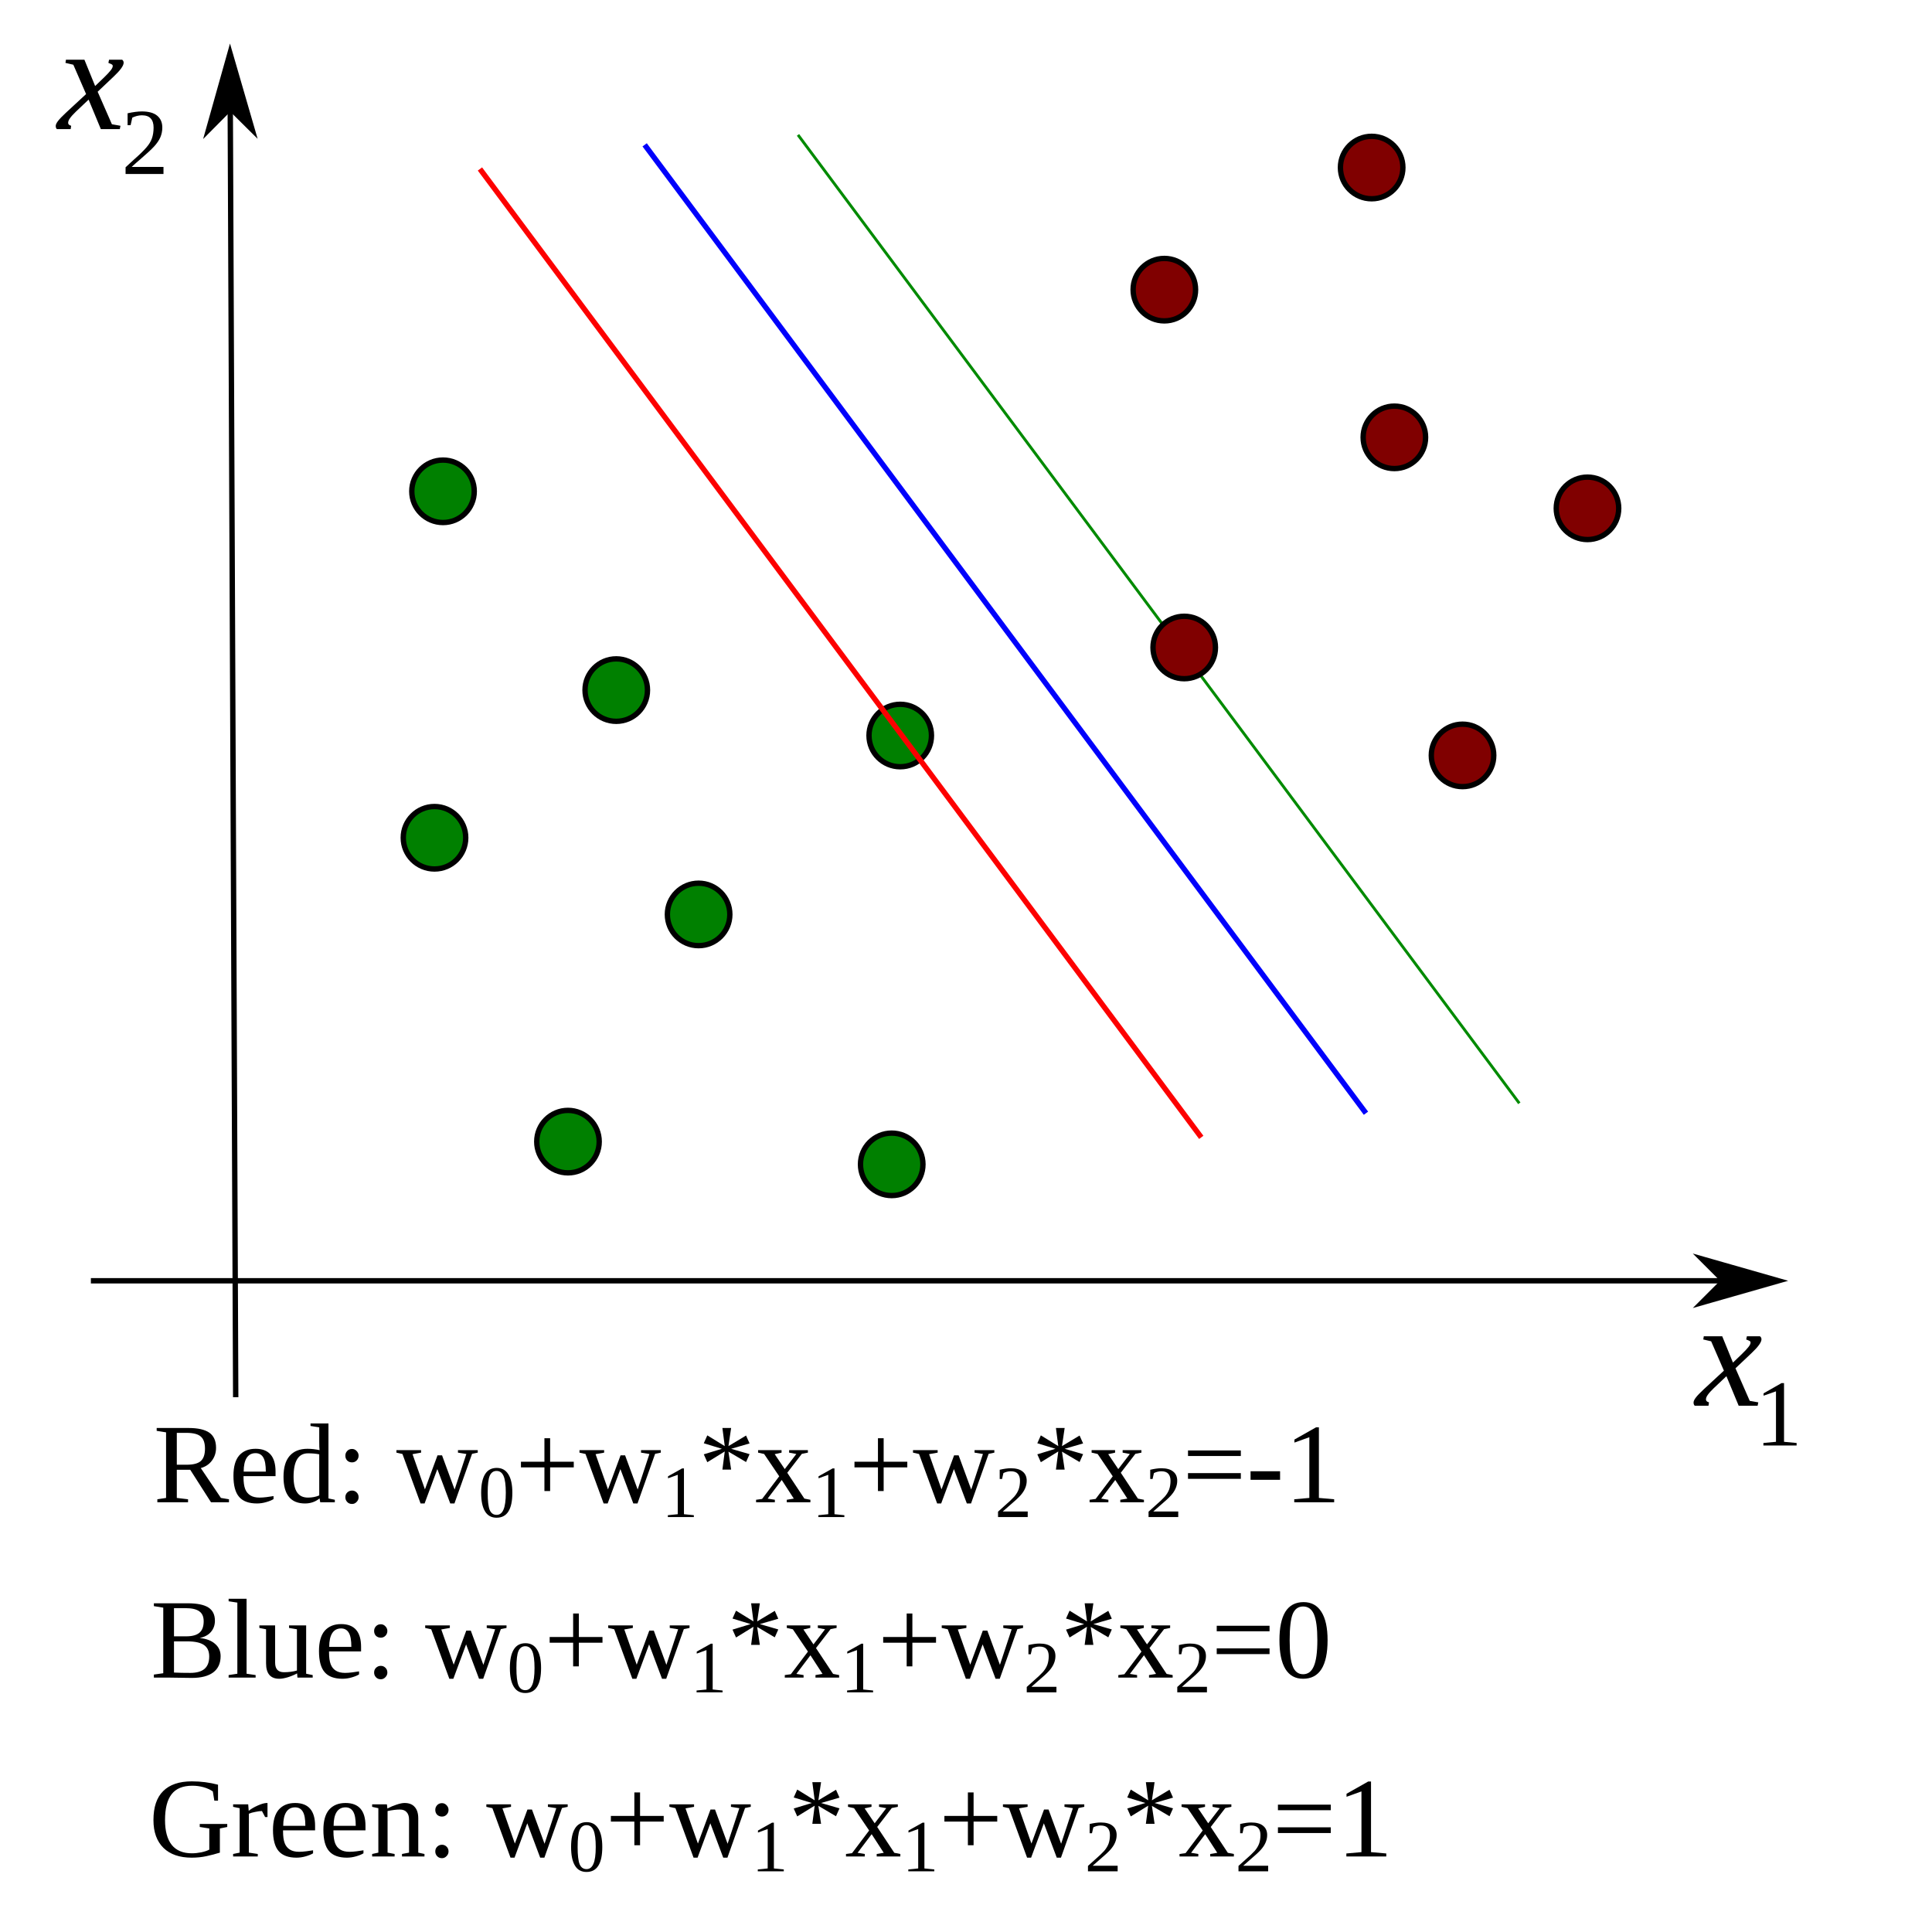
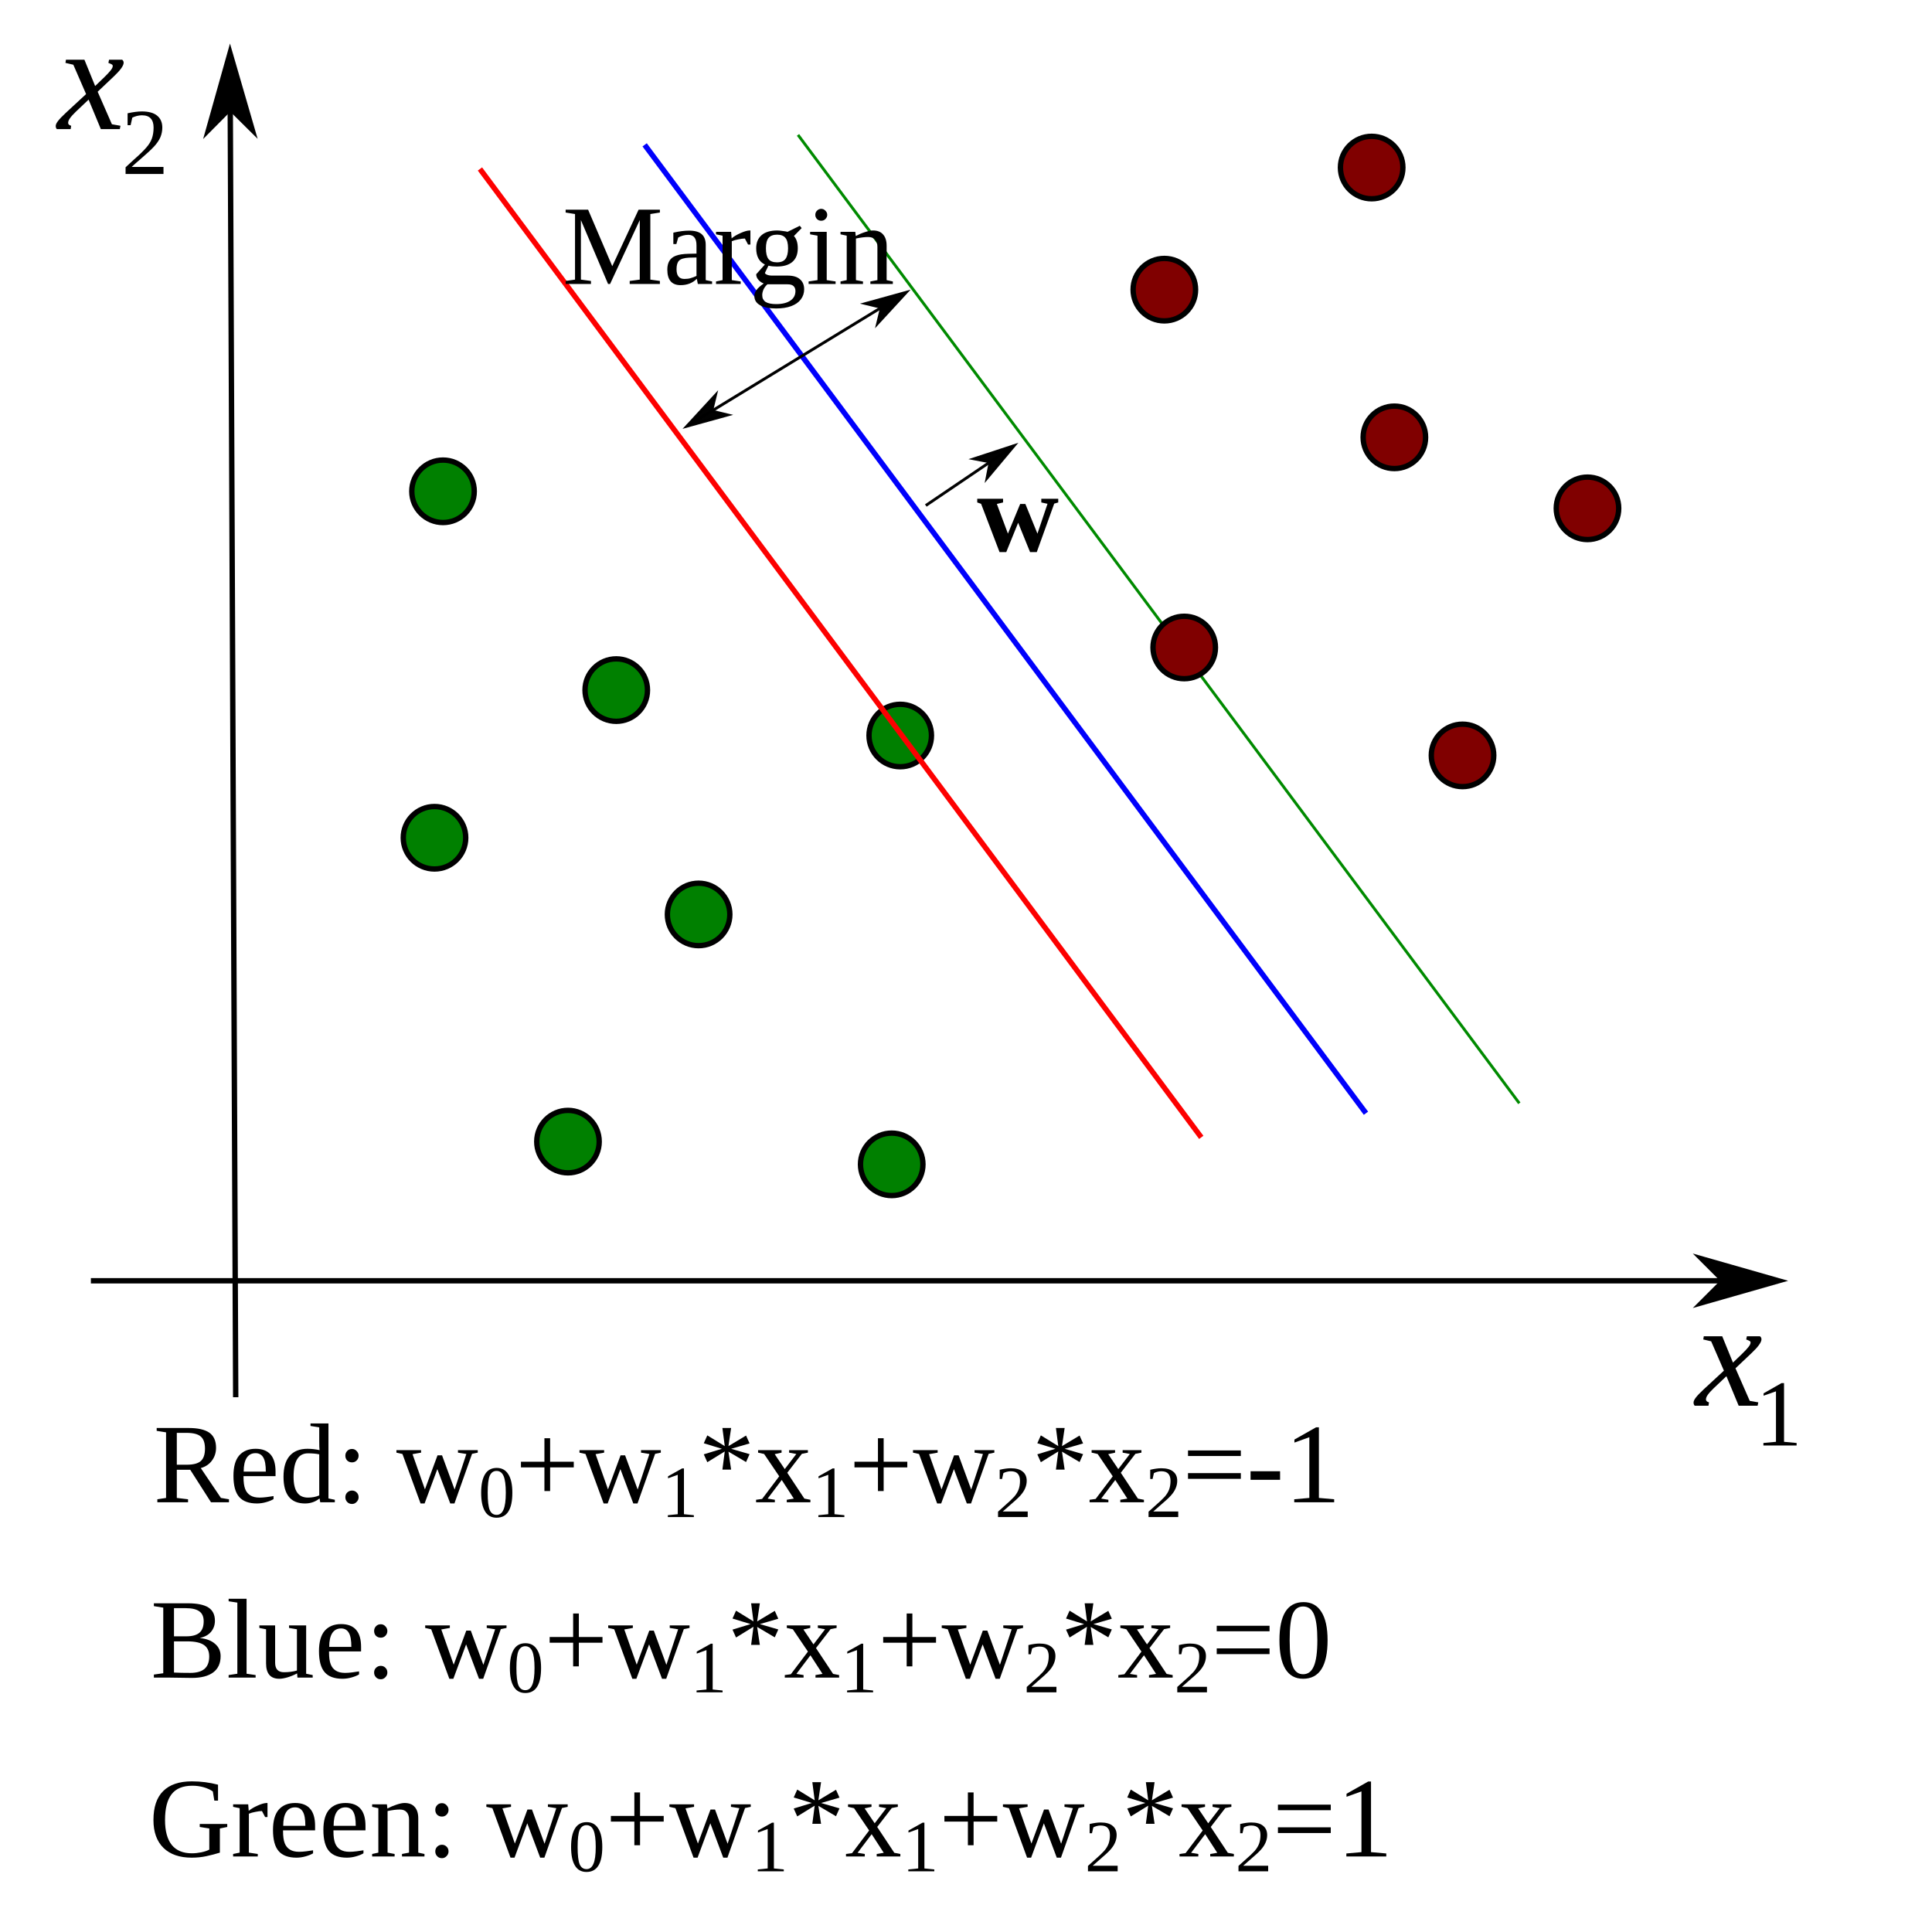
<svg xmlns="http://www.w3.org/2000/svg" width="180mm" height="180mm" viewBox="0 0 180 180" version="1.1" id="svg8">
  <defs id="defs2">
+     <marker style="overflow:visible" id="marker1019" refX="0" refY="0" orient="auto">
+       <path transform="matrix(-0.8,0,0,-0.8,-10,0)" style="fill:#000000;fill-opacity:0.99;fill-rule:evenodd;stroke:#000000;stroke-width:1pt;stroke-opacity:0.99" d="M 0,0 5,-5 -12.5,0 5,5 Z" id="path1017" />
+     </marker>
+     <marker style="overflow:visible" id="marker937" refX="0" refY="0" orient="auto">
+       <path transform="matrix(-0.8,0,0,-0.8,-10,0)" style="fill:#000000;fill-opacity:0.99;fill-rule:evenodd;stroke:#000000;stroke-width:1pt;stroke-opacity:0.99" d="M 0,0 5,-5 -12.5,0 5,5 Z" id="path935" />
+     </marker>
    <marker style="overflow:visible" id="marker1482" refX="0" refY="0" orient="auto">
      <path transform="matrix(0.8,0,0,0.8,10,0)" style="fill:#fc0000;fill-opacity:1;fill-rule:evenodd;stroke:#fc0000;stroke-width:1pt;stroke-opacity:1" d="M 0,0 5,-5 -12.5,0 5,5 Z" id="path1480" />
    </marker>
    <marker style="overflow:visible" id="marker1436" refX="0" refY="0" orient="auto">
      <path transform="matrix(-0.8,0,0,-0.8,-10,0)" style="fill:#fc0000;fill-opacity:1;fill-rule:evenodd;stroke:#fc0000;stroke-width:1pt;stroke-opacity:1" d="M 0,0 5,-5 -12.5,0 5,5 Z" id="path1434" />
    </marker>
    <marker style="overflow:visible" id="marker1159" refX="0" refY="0" orient="auto">
      <path transform="matrix(0.8,0,0,0.8,10,0)" style="fill:#000000;fill-opacity:1;fill-rule:evenodd;stroke:#000000;stroke-width:1pt;stroke-opacity:1" d="M 0,0 5,-5 -12.5,0 5,5 Z" id="path1157" />
    </marker>
    <marker style="overflow:visible" id="Arrow1Lstart" refX="0" refY="0" orient="auto">
      <path transform="matrix(0.8,0,0,0.8,10,0)" style="fill:#000000;fill-opacity:1;fill-rule:evenodd;stroke:#000000;stroke-width:1pt;stroke-opacity:1" d="M 0,0 5,-5 -12.5,0 5,5 Z" id="path837" />
    </marker>
    <marker style="overflow:visible" id="Arrow1Lend" refX="0" refY="0" orient="auto">
      <path transform="matrix(-0.8,0,0,-0.8,-10,0)" style="fill:#000000;fill-opacity:1;fill-rule:evenodd;stroke:#000000;stroke-width:1pt;stroke-opacity:1" d="M 0,0 5,-5 -12.5,0 5,5 Z" id="path840" />
    </marker>
  </defs>
  <g id="layer1">
    <path style="fill:none;stroke:#000000;stroke-width:0.5;stroke-linecap:butt;stroke-linejoin:miter;stroke-miterlimit:3.9;stroke-dasharray:none;stroke-opacity:1;marker-start:url(#Arrow1Lstart)" d="M 21.431,5.027 21.96,130.175" id="path833" />
    <path style="fill:none;stroke:#000000;stroke-width:0.5;stroke-linecap:butt;stroke-linejoin:miter;stroke-miterlimit:4;stroke-dasharray:none;stroke-opacity:1;marker-end:url(#Arrow1Lend)" d="M 8.467,119.327 H 165.629" id="path835" />
    <g id="g1275" transform="translate(42.8625,-66.93958)">
      <text xml:space="preserve" style="font-size:10.583px;line-height:1.25;font-family:'Times New Roman';-inkscape-font-specification:'Times New Roman, ';stroke-width:0.265" x="115.094" y="197.908" id="text1211">
        <tspan id="tspan1209" x="115.094" y="197.908" style="font-style:italic;font-variant:normal;font-weight:normal;font-stretch:normal;font-size:14.111px;font-family:'Times New Roman';-inkscape-font-specification:'Times New Roman,  Italic';stroke-width:0.265">x</tspan>
      </text>
      <text xml:space="preserve" style="font-size:10.583px;line-height:1.25;font-family:'Times New Roman';-inkscape-font-specification:'Times New Roman, ';stroke-width:0.265" x="120.65" y="201.613" id="text1215">
        <tspan id="tspan1213" x="120.65" y="201.613" style="font-size:8.819px;stroke-width:0.265">1</tspan>
      </text>
    </g>
    <g id="g1269" transform="translate(-15.08125,-56.35625)">
      <text xml:space="preserve" style="font-size:10.583px;line-height:1.25;font-family:'Times New Roman';-inkscape-font-specification:'Times New Roman, ';stroke-width:0.265" x="26.392" y="72.565" id="text1215-1">
        <tspan id="tspan1213-0" x="26.392" y="72.565" style="font-size:8.819px;stroke-width:0.265">2</tspan>
      </text>
      <text xml:space="preserve" style="font-size:10.583px;line-height:1.25;font-family:'Times New Roman';-inkscape-font-specification:'Times New Roman, ';stroke-width:0.265" x="20.445" y="68.387" id="text1211-1">
        <tspan id="tspan1209-5" x="20.445" y="68.387" style="font-style:italic;font-variant:normal;font-weight:normal;font-stretch:normal;font-size:14.111px;font-family:'Times New Roman';-inkscape-font-specification:'Times New Roman,  Italic';stroke-width:0.265">x</tspan>
      </text>
    </g>
    <path style="fill:none;stroke:#0000fc;stroke-width:0.5;stroke-linecap:butt;stroke-linejoin:miter;stroke-miterlimit:4;stroke-dasharray:none;stroke-opacity:1" d="m 60.06,13.494 67.204,90.223" id="path1277" />
    <circle style="fill:#008000;stroke:#000000;stroke-width:0.5;stroke-miterlimit:4;stroke-dasharray:none;stop-color:#000000" id="path1281" cx="41.275" cy="45.773" r="2.91" />
    <circle style="fill:#008000;stroke:#000000;stroke-width:0.5;stroke-miterlimit:4;stroke-dasharray:none;stop-color:#000000" id="path1281-2" cx="40.481" cy="78.052" r="2.91" />
    <circle style="fill:#008000;stroke:#000000;stroke-width:0.5;stroke-miterlimit:4;stroke-dasharray:none;stop-color:#000000" id="path1281-6" cx="65.088" cy="85.196" r="2.91" />
    <circle style="fill:#008000;stroke:#000000;stroke-width:0.5;stroke-miterlimit:4;stroke-dasharray:none;stop-color:#000000" id="path1281-8" cx="83.873" cy="68.527" r="2.91" />
    <circle style="fill:#008000;stroke:#000000;stroke-width:0.5;stroke-miterlimit:4;stroke-dasharray:none;stop-color:#000000" id="path1281-3" cx="57.415" cy="64.294" r="2.91" />
    <circle style="fill:#008000;stroke:#000000;stroke-width:0.5;stroke-miterlimit:4;stroke-dasharray:none;stop-color:#000000" id="path1281-4" cx="52.917" cy="106.362" r="2.91" />
    <path style="fill:none;stroke:#008a00;stroke-width:0.265px;stroke-linecap:butt;stroke-linejoin:miter;stroke-opacity:1" d="M 74.348,12.568 141.552,102.791" id="path1277-1" />
    <circle style="fill:#008000;stroke:#000000;stroke-width:0.5;stroke-miterlimit:4;stroke-dasharray:none;stop-color:#000000" id="path1281-1" cx="83.079" cy="108.479" r="2.91" />
    <circle style="fill:#800000;stroke:#000000;stroke-width:0.5;stroke-miterlimit:4;stroke-dasharray:none;stop-color:#000000" id="path1281-25" cx="110.331" cy="60.325" r="2.91" />
    <circle style="fill:#800000;stroke:#000000;stroke-width:0.5;stroke-miterlimit:4;stroke-dasharray:none;stop-color:#000000" id="path1281-25-4" cx="108.479" cy="26.987" r="2.91" />
    <circle style="fill:#800000;stroke:#000000;stroke-width:0.5;stroke-miterlimit:4;stroke-dasharray:none;stop-color:#000000" id="path1281-25-9" cx="129.91" cy="40.746" r="2.91" />
    <circle style="fill:#800000;stroke:#000000;stroke-width:0.5;stroke-miterlimit:4;stroke-dasharray:none;stop-color:#000000" id="path1281-25-3" cx="147.902" cy="47.36" r="2.91" />
    <circle style="fill:#800000;stroke:#000000;stroke-width:0.5;stroke-miterlimit:4;stroke-dasharray:none;stop-color:#000000" id="path1281-25-6" cx="136.26" cy="70.379" r="2.91" />
    <circle style="fill:#800000;stroke:#000000;stroke-width:0.5;stroke-miterlimit:4;stroke-dasharray:none;stop-color:#000000" id="path1281-25-8" cx="127.794" cy="15.61" r="2.91" />
    <path style="fill:none;stroke:#fd0000;stroke-width:0.5;stroke-linecap:butt;stroke-linejoin:miter;stroke-miterlimit:4;stroke-dasharray:none;stroke-opacity:1" d="M 44.715,15.743 111.919,105.966" id="path1277-1-9" />
    <text xml:space="preserve" style="font-size:10.583px;line-height:1.25;font-family:'Times New Roman';-inkscape-font-specification:'Times New Roman, ';stroke-width:0.265" x="14.287" y="139.965" id="text961">
      <tspan x="14.287" y="139.965" style="stroke-width:0.265" id="tspan973">Red: w<tspan style="font-size:65%;baseline-shift:sub" id="tspan963">0</tspan>+w<tspan style="font-size:65%;baseline-shift:sub" id="tspan965">1</tspan>*x<tspan style="font-size:65%;baseline-shift:sub" id="tspan967">1</tspan>+w<tspan style="font-size:65%;baseline-shift:sub" id="tspan969">2</tspan>*x<tspan style="font-size:65%;baseline-shift:sub" id="tspan971">2</tspan>=-1</tspan>
    </text>
    <text xml:space="preserve" style="font-size:10.583px;line-height:1.25;font-family:'Times New Roman';-inkscape-font-specification:'Times New Roman, ';stroke-width:0.265" x="14.023" y="156.298" id="text961-1">
      <tspan x="14.023" y="156.298" style="stroke-width:0.265" id="tspan973-3">Blue: w<tspan style="font-size:65%;baseline-shift:sub" id="tspan963-2">0</tspan>+w<tspan style="font-size:65%;baseline-shift:sub" id="tspan965-2">1</tspan>*x<tspan style="font-size:65%;baseline-shift:sub" id="tspan967-2">1</tspan>+w<tspan style="font-size:65%;baseline-shift:sub" id="tspan969-4">2</tspan>*x<tspan style="font-size:65%;baseline-shift:sub" id="tspan971-7">2</tspan>=0</tspan>
    </text>
    <text xml:space="preserve" style="font-size:10.583px;line-height:1.25;font-family:'Times New Roman';-inkscape-font-specification:'Times New Roman, ';stroke-width:0.265" x="13.86" y="172.967" id="text961-1-5">
      <tspan x="13.86" y="172.967" style="stroke-width:0.265" id="tspan973-3-8">Green: w<tspan style="font-size:65%;baseline-shift:sub" id="tspan963-2-2">0</tspan>+w<tspan style="font-size:65%;baseline-shift:sub" id="tspan965-2-5">1</tspan>*x<tspan style="font-size:65%;baseline-shift:sub" id="tspan967-2-8">1</tspan>+w<tspan style="font-size:65%;baseline-shift:sub" id="tspan969-4-6">2</tspan>*x<tspan style="font-size:65%;baseline-shift:sub" id="tspan971-7-1">2</tspan>=1</tspan>
    </text>
+     <path style="fill:none;stroke:#000000;stroke-width:0.265;stroke-linecap:butt;stroke-linejoin:miter;stroke-opacity:1;stroke-miterlimit:4;stroke-dasharray:none;marker-end:url(#marker937);marker-start:url(#marker1159)" d="M 84.402,27.252 64.029,39.688" id="path927" />
+     <text xml:space="preserve" style="font-size:10.583px;line-height:1.25;font-family:'Times New Roman';-inkscape-font-specification:'Times New Roman, ';stroke-width:0.265" x="52.387" y="26.458" id="text1007">
+       <tspan id="tspan1005" x="52.387" y="26.458" style="stroke-width:0.265">Margin</tspan>
+     </text>
+     <path style="fill:none;stroke:#000000;stroke-width:0.265;stroke-linecap:butt;stroke-linejoin:miter;stroke-opacity:0.99;stroke-miterlimit:4;stroke-dasharray:none;marker-end:url(#marker1019)" d="m 86.254,47.096 8.202,-5.556" id="path1009" />
+     <text xml:space="preserve" style="font-size:10.583px;line-height:1.25;font-family:'Times New Roman';-inkscape-font-specification:'Times New Roman, ';stroke-width:0.265" x="91.017" y="51.329" id="text1077">
+       <tspan id="tspan1075" x="91.017" y="51.329" style="font-style:normal;font-variant:normal;font-weight:bold;font-stretch:normal;font-family:'Times New Roman';-inkscape-font-specification:'Times New Roman,  Bold';stroke-width:0.265">w</tspan>
+     </text>
  </g>
</svg>
